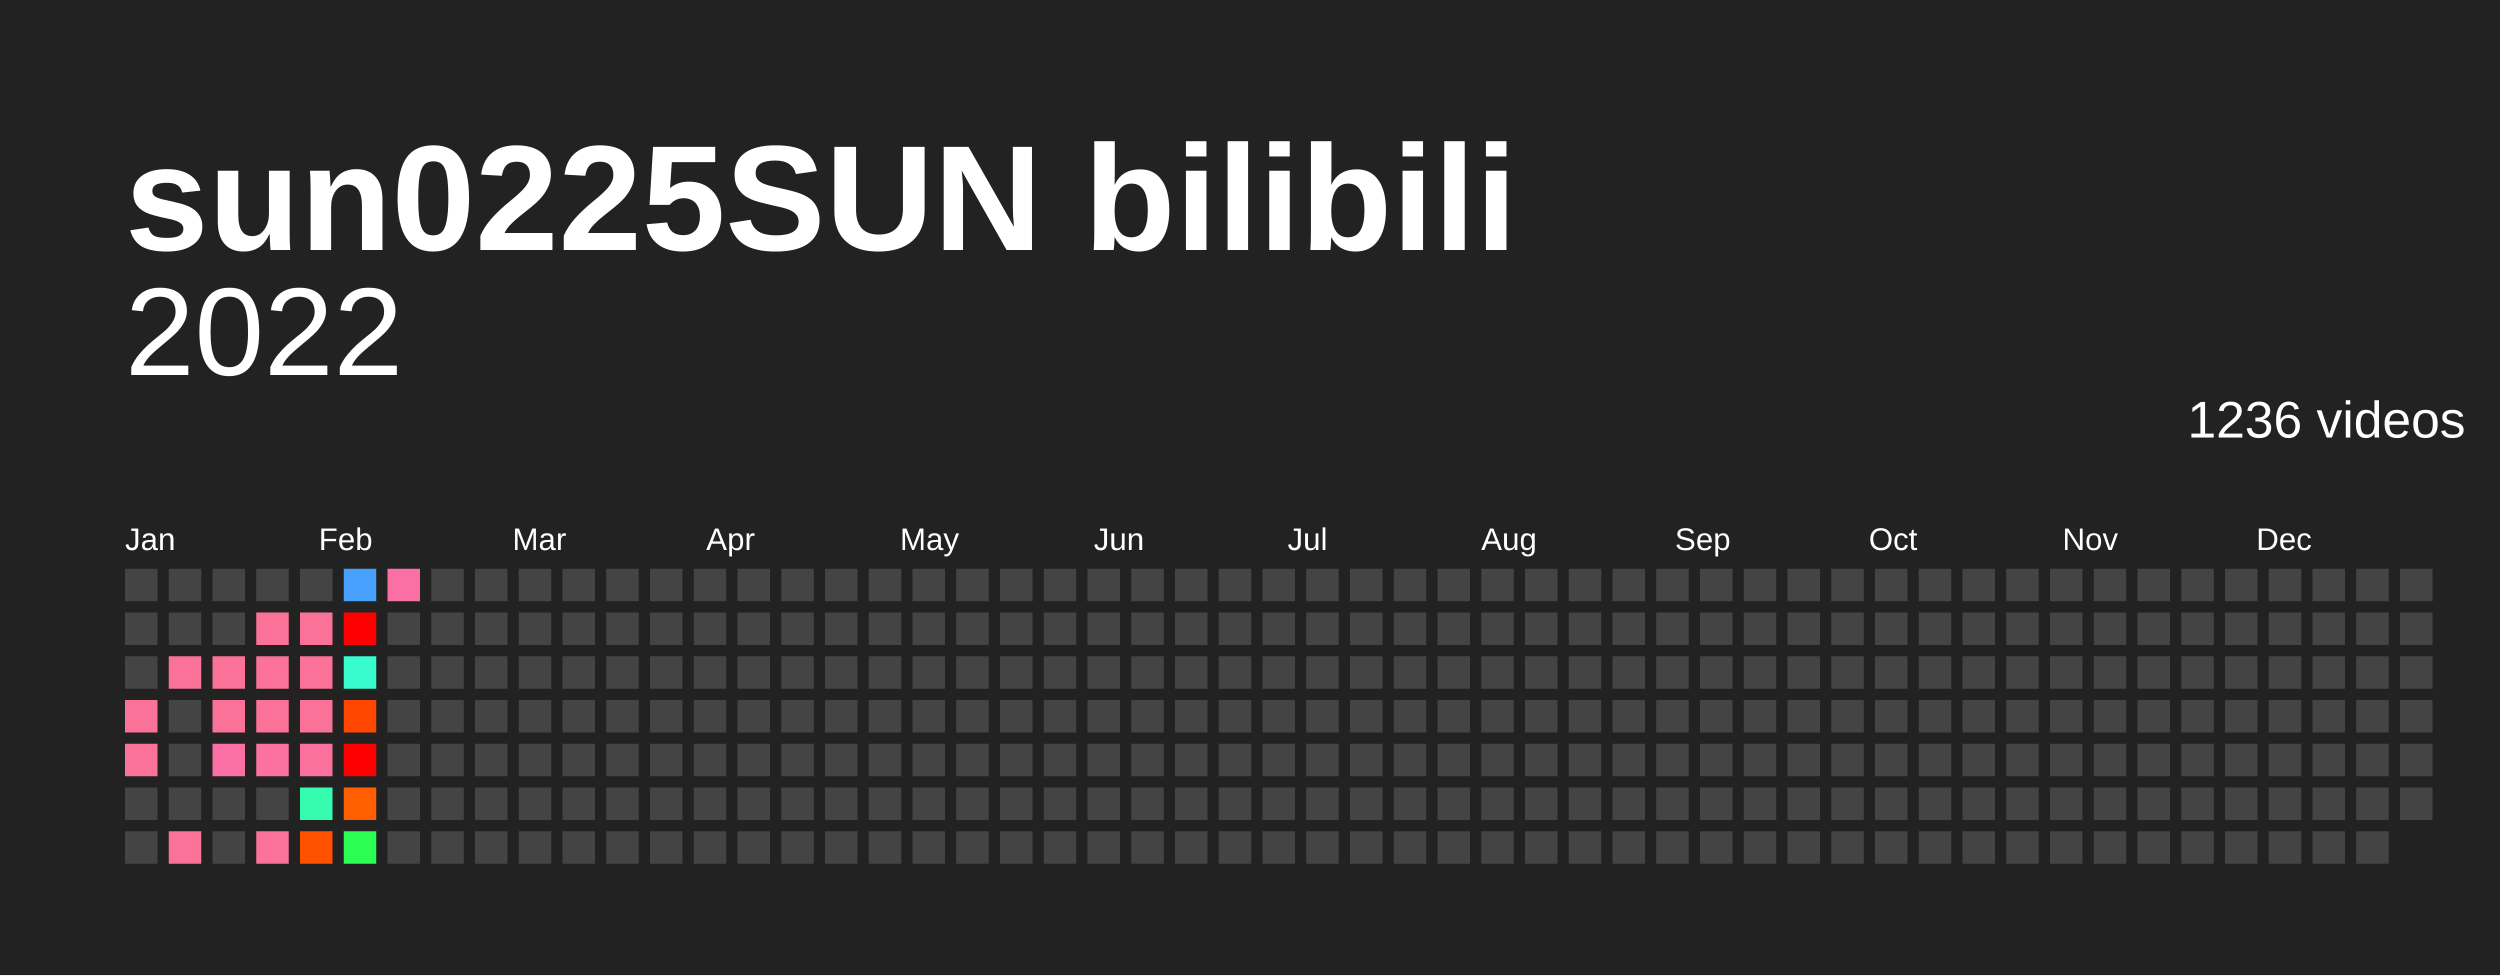
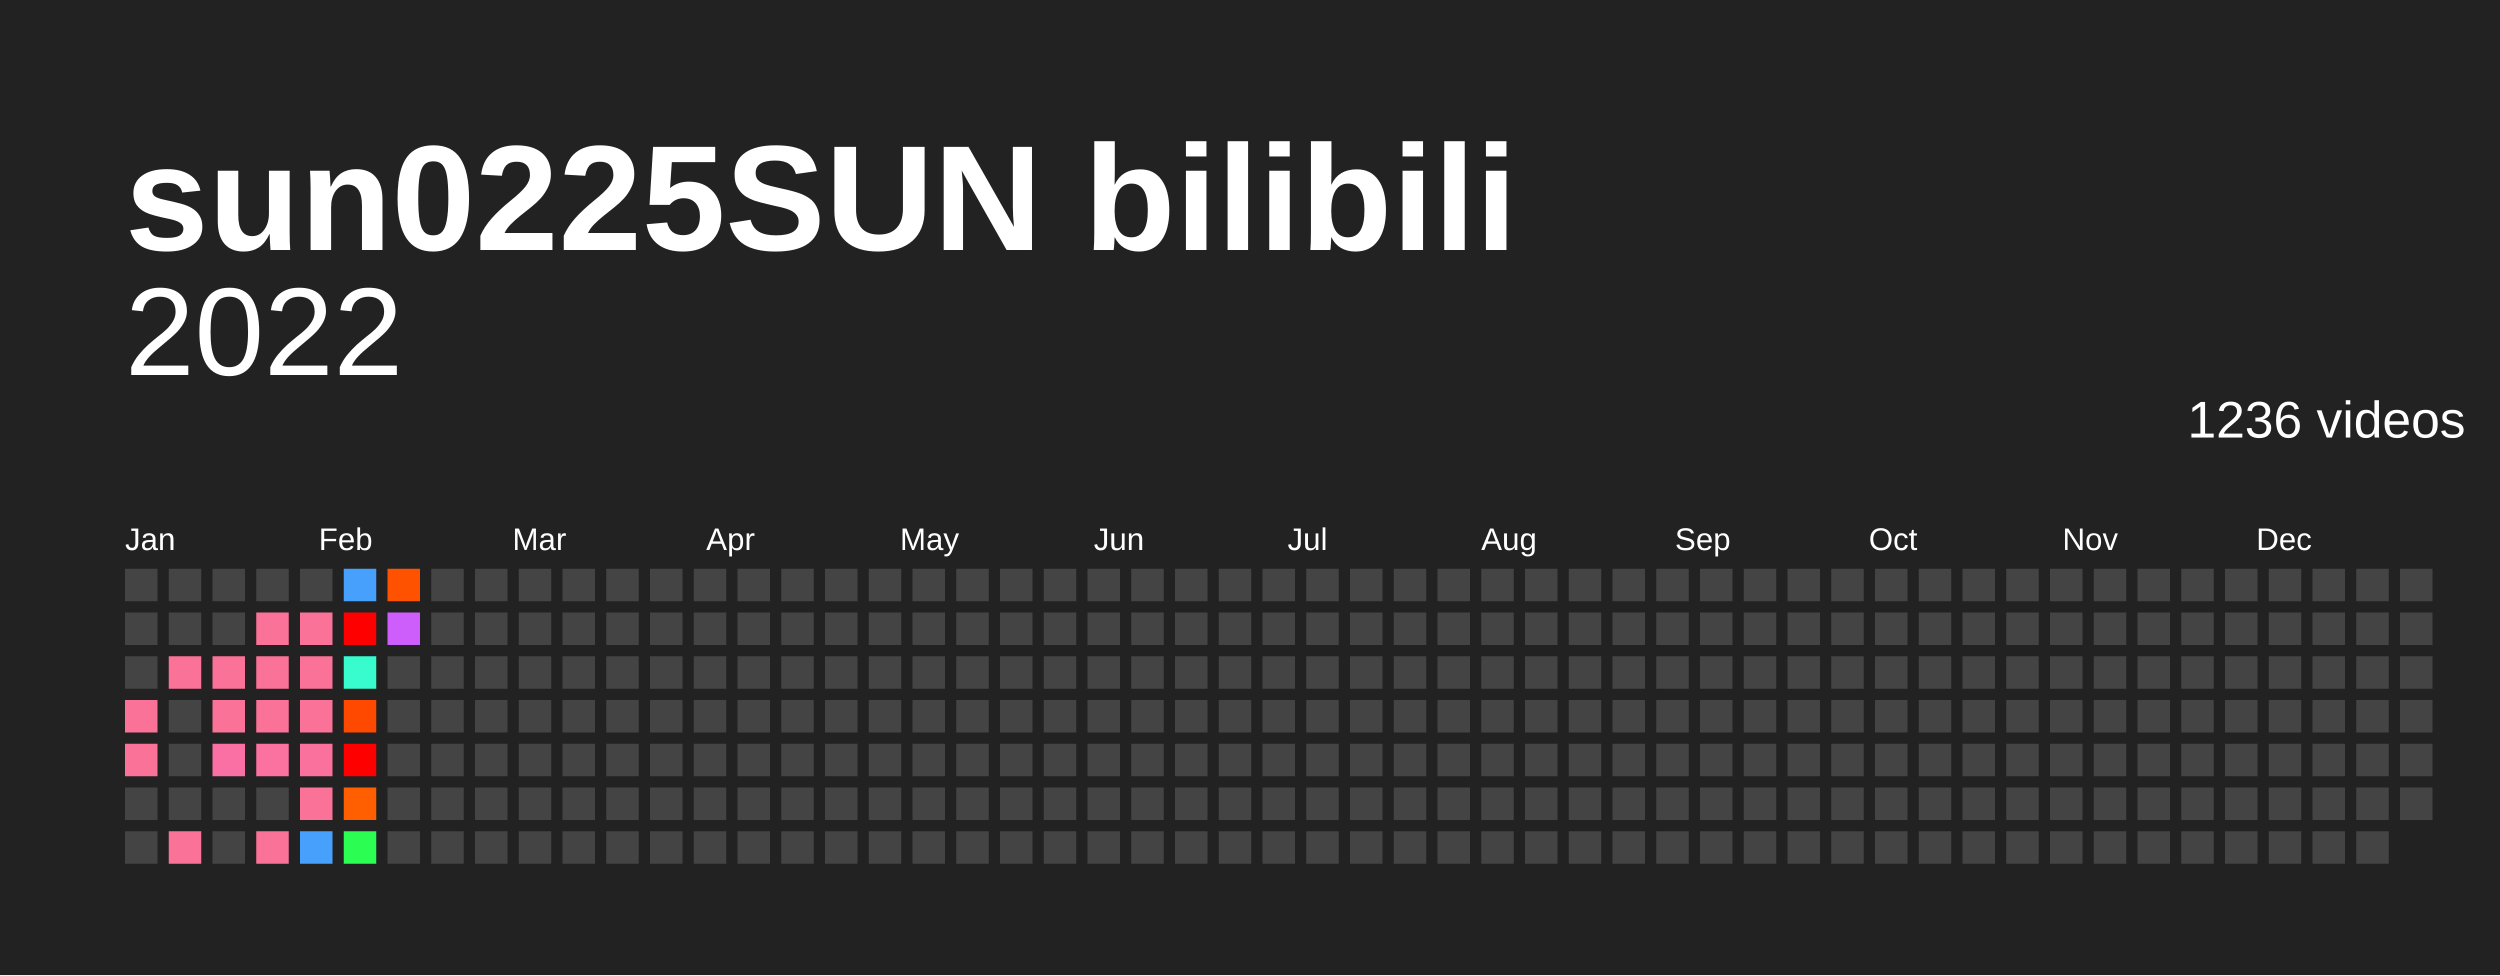
<svg xmlns="http://www.w3.org/2000/svg" baseProfile="full" height="78mm" version="1.1" viewBox="0,0,200,78" width="200mm">
  <defs />
  <rect fill="#222222" height="78" width="200" x="0" y="0" />
  <text fill="#FFFFFF" style="font-size:12px; font-family:Arial; font-weight:bold;" x="10" y="20">sun0225SUN bilibili</text>
  <text alignment-baseline="hanging" fill="#FFFFFF" style="font-size:10.0px; font-family:Arial;" x="10" y="30">2022</text>
  <text alignment-baseline="hanging" fill="#FFFFFF" style="font-size:4.125px; font-family:Arial;" x="175" y="35">1236 videos</text>
  <text fill="#FFFFFF" style="font-size:2.5px; font-family:Arial" x="10.0" y="44">Jan</text>
  <text fill="#FFFFFF" style="font-size:2.5px; font-family:Arial" x="25.5" y="44">Feb</text>
  <text fill="#FFFFFF" style="font-size:2.5px; font-family:Arial" x="41.0" y="44">Mar</text>
  <text fill="#FFFFFF" style="font-size:2.5px; font-family:Arial" x="56.5" y="44">Apr</text>
  <text fill="#FFFFFF" style="font-size:2.5px; font-family:Arial" x="72.0" y="44">May</text>
  <text fill="#FFFFFF" style="font-size:2.5px; font-family:Arial" x="87.5" y="44">Jun</text>
  <text fill="#FFFFFF" style="font-size:2.5px; font-family:Arial" x="103.0" y="44">Jul</text>
  <text fill="#FFFFFF" style="font-size:2.5px; font-family:Arial" x="118.5" y="44">Aug</text>
  <text fill="#FFFFFF" style="font-size:2.5px; font-family:Arial" x="134.0" y="44">Sep</text>
  <text fill="#FFFFFF" style="font-size:2.5px; font-family:Arial" x="149.5" y="44">Oct</text>
  <text fill="#FFFFFF" style="font-size:2.5px; font-family:Arial" x="165.0" y="44">Nov</text>
  <text fill="#FFFFFF" style="font-size:2.5px; font-family:Arial" x="180.5" y="44">Dec</text>
  <rect fill="#444444" height="2.6" width="2.6" x="10.0" y="45.5" />
  <rect fill="#444444" height="2.6" width="2.6" x="10.0" y="49.0" />
  <rect fill="#444444" height="2.6" width="2.6" x="10.0" y="52.5" />
  <rect fill="#fb7299" height="2.6" width="2.6" x="10.0" y="56.0" />
  <rect fill="#fb7299" height="2.6" width="2.6" x="10.0" y="59.5" />
  <rect fill="#444444" height="2.6" width="2.6" x="10.0" y="63.0" />
  <rect fill="#444444" height="2.6" width="2.6" x="10.0" y="66.5" />
  <rect fill="#444444" height="2.6" width="2.6" x="13.5" y="45.5" />
  <rect fill="#444444" height="2.6" width="2.6" x="13.5" y="49.0" />
  <rect fill="#fb7299" height="2.6" width="2.6" x="13.5" y="52.5" />
  <rect fill="#444444" height="2.6" width="2.6" x="13.5" y="56.0" />
  <rect fill="#444444" height="2.6" width="2.6" x="13.5" y="59.5" />
  <rect fill="#444444" height="2.6" width="2.6" x="13.5" y="63.0" />
  <rect fill="#fb7299" height="2.6" width="2.6" x="13.5" y="66.5" />
  <rect fill="#444444" height="2.6" width="2.6" x="17.0" y="45.5" />
  <rect fill="#444444" height="2.6" width="2.6" x="17.0" y="49.0" />
  <rect fill="#fb7299" height="2.6" width="2.6" x="17.0" y="52.5" />
  <rect fill="#fb7299" height="2.6" width="2.6" x="17.0" y="56.0" />
  <rect fill="#fb70a4" height="2.6" width="2.6" x="17.0" y="59.5" />
  <rect fill="#444444" height="2.6" width="2.6" x="17.0" y="63.0" />
  <rect fill="#444444" height="2.6" width="2.6" x="17.0" y="66.5" />
  <rect fill="#444444" height="2.6" width="2.6" x="20.5" y="45.5" />
  <rect fill="#fb7299" height="2.6" width="2.6" x="20.5" y="49.0" />
  <rect fill="#fb7299" height="2.6" width="2.6" x="20.5" y="52.5" />
  <rect fill="#fb7299" height="2.6" width="2.6" x="20.5" y="56.0" />
  <rect fill="#fb71a0" height="2.6" width="2.6" x="20.5" y="59.5" />
  <rect fill="#444444" height="2.6" width="2.6" x="20.5" y="63.0" />
  <rect fill="#fb7299" height="2.6" width="2.6" x="20.5" y="66.5" />
  <rect fill="#444444" height="2.6" width="2.6" x="24.0" y="45.5" />
  <rect fill="#fb7299" height="2.6" width="2.6" x="24.0" y="49.0" />
  <rect fill="#fb7299" height="2.6" width="2.6" x="24.0" y="52.5" />
  <rect fill="#fb7299" height="2.6" width="2.6" x="24.0" y="56.0" />
  <rect fill="#fb719d" height="2.6" width="2.6" x="24.0" y="59.5" />
-   <rect fill="#35fcaf" height="2.6" width="2.6" x="24.0" y="63.0" />
-   <rect fill="#ff5200" height="2.6" width="2.6" x="24.0" y="66.5" />
+   <rect fill="#fb7299" height="2.6" width="2.6" x="24.0" y="63.0" />
+   <rect fill="#47a1fc" height="2.6" width="2.6" x="24.0" y="66.5" />
  <rect fill="#47a1fc" height="2.6" width="2.6" x="27.5" y="45.5" />
  <rect fill="red" height="2.6" width="2.6" x="27.5" y="49.0" />
  <rect fill="#38fccd" height="2.6" width="2.6" x="27.5" y="52.5" />
-   <rect fill="#ff4600" height="2.6" width="2.6" x="27.5" y="56.0" />
+   <rect fill="#ff4800" height="2.6" width="2.6" x="27.5" y="56.0" />
  <rect fill="red" height="2.6" width="2.6" x="27.5" y="59.5" />
  <rect fill="#ff5f00" height="2.6" width="2.6" x="27.5" y="63.0" />
  <rect fill="#2cfd52" height="2.6" width="2.6" x="27.5" y="66.5" />
-   <rect fill="#fb70a4" height="2.6" width="2.6" x="31.0" y="45.5" />
-   <rect fill="#444444" height="2.6" width="2.6" x="31.0" y="49.0" />
+   <rect fill="#ff5200" height="2.6" width="2.6" x="31.0" y="45.5" />
+   <rect fill="#ce5efb" height="2.6" width="2.6" x="31.0" y="49.0" />
  <rect fill="#444444" height="2.6" width="2.6" x="31.0" y="52.5" />
  <rect fill="#444444" height="2.6" width="2.6" x="31.0" y="56.0" />
  <rect fill="#444444" height="2.6" width="2.6" x="31.0" y="59.5" />
  <rect fill="#444444" height="2.6" width="2.6" x="31.0" y="63.0" />
  <rect fill="#444444" height="2.6" width="2.6" x="31.0" y="66.5" />
  <rect fill="#444444" height="2.6" width="2.6" x="34.5" y="45.5" />
  <rect fill="#444444" height="2.6" width="2.6" x="34.5" y="49.0" />
  <rect fill="#444444" height="2.6" width="2.6" x="34.5" y="52.5" />
  <rect fill="#444444" height="2.6" width="2.6" x="34.5" y="56.0" />
  <rect fill="#444444" height="2.6" width="2.6" x="34.5" y="59.5" />
  <rect fill="#444444" height="2.6" width="2.6" x="34.5" y="63.0" />
  <rect fill="#444444" height="2.6" width="2.6" x="34.5" y="66.5" />
  <rect fill="#444444" height="2.6" width="2.6" x="38.0" y="45.5" />
  <rect fill="#444444" height="2.6" width="2.6" x="38.0" y="49.0" />
  <rect fill="#444444" height="2.6" width="2.6" x="38.0" y="52.5" />
  <rect fill="#444444" height="2.6" width="2.6" x="38.0" y="56.0" />
  <rect fill="#444444" height="2.6" width="2.6" x="38.0" y="59.5" />
  <rect fill="#444444" height="2.6" width="2.6" x="38.0" y="63.0" />
  <rect fill="#444444" height="2.6" width="2.6" x="38.0" y="66.5" />
  <rect fill="#444444" height="2.6" width="2.6" x="41.5" y="45.5" />
  <rect fill="#444444" height="2.6" width="2.6" x="41.5" y="49.0" />
  <rect fill="#444444" height="2.6" width="2.6" x="41.5" y="52.5" />
  <rect fill="#444444" height="2.6" width="2.6" x="41.5" y="56.0" />
  <rect fill="#444444" height="2.6" width="2.6" x="41.5" y="59.5" />
  <rect fill="#444444" height="2.6" width="2.6" x="41.5" y="63.0" />
  <rect fill="#444444" height="2.6" width="2.6" x="41.5" y="66.5" />
  <rect fill="#444444" height="2.6" width="2.6" x="45.0" y="45.5" />
  <rect fill="#444444" height="2.6" width="2.6" x="45.0" y="49.0" />
  <rect fill="#444444" height="2.6" width="2.6" x="45.0" y="52.5" />
  <rect fill="#444444" height="2.6" width="2.6" x="45.0" y="56.0" />
  <rect fill="#444444" height="2.6" width="2.6" x="45.0" y="59.5" />
  <rect fill="#444444" height="2.6" width="2.6" x="45.0" y="63.0" />
  <rect fill="#444444" height="2.6" width="2.6" x="45.0" y="66.5" />
  <rect fill="#444444" height="2.6" width="2.6" x="48.5" y="45.5" />
  <rect fill="#444444" height="2.6" width="2.6" x="48.5" y="49.0" />
  <rect fill="#444444" height="2.6" width="2.6" x="48.5" y="52.5" />
  <rect fill="#444444" height="2.6" width="2.6" x="48.5" y="56.0" />
  <rect fill="#444444" height="2.6" width="2.6" x="48.5" y="59.5" />
  <rect fill="#444444" height="2.6" width="2.6" x="48.5" y="63.0" />
  <rect fill="#444444" height="2.6" width="2.6" x="48.5" y="66.5" />
  <rect fill="#444444" height="2.6" width="2.6" x="52.0" y="45.5" />
  <rect fill="#444444" height="2.6" width="2.6" x="52.0" y="49.0" />
  <rect fill="#444444" height="2.6" width="2.6" x="52.0" y="52.5" />
  <rect fill="#444444" height="2.6" width="2.6" x="52.0" y="56.0" />
  <rect fill="#444444" height="2.6" width="2.6" x="52.0" y="59.5" />
  <rect fill="#444444" height="2.6" width="2.6" x="52.0" y="63.0" />
  <rect fill="#444444" height="2.6" width="2.6" x="52.0" y="66.5" />
  <rect fill="#444444" height="2.6" width="2.6" x="55.5" y="45.5" />
  <rect fill="#444444" height="2.6" width="2.6" x="55.5" y="49.0" />
  <rect fill="#444444" height="2.6" width="2.6" x="55.5" y="52.5" />
  <rect fill="#444444" height="2.6" width="2.6" x="55.5" y="56.0" />
  <rect fill="#444444" height="2.6" width="2.6" x="55.5" y="59.5" />
  <rect fill="#444444" height="2.6" width="2.6" x="55.5" y="63.0" />
  <rect fill="#444444" height="2.6" width="2.6" x="55.5" y="66.5" />
  <rect fill="#444444" height="2.6" width="2.6" x="59.0" y="45.5" />
  <rect fill="#444444" height="2.6" width="2.6" x="59.0" y="49.0" />
  <rect fill="#444444" height="2.6" width="2.6" x="59.0" y="52.5" />
  <rect fill="#444444" height="2.6" width="2.6" x="59.0" y="56.0" />
  <rect fill="#444444" height="2.6" width="2.6" x="59.0" y="59.5" />
  <rect fill="#444444" height="2.6" width="2.6" x="59.0" y="63.0" />
  <rect fill="#444444" height="2.6" width="2.6" x="59.0" y="66.5" />
  <rect fill="#444444" height="2.6" width="2.6" x="62.5" y="45.5" />
  <rect fill="#444444" height="2.6" width="2.6" x="62.5" y="49.0" />
  <rect fill="#444444" height="2.6" width="2.6" x="62.5" y="52.5" />
  <rect fill="#444444" height="2.6" width="2.6" x="62.5" y="56.0" />
  <rect fill="#444444" height="2.6" width="2.6" x="62.5" y="59.5" />
  <rect fill="#444444" height="2.6" width="2.6" x="62.5" y="63.0" />
  <rect fill="#444444" height="2.6" width="2.6" x="62.5" y="66.5" />
  <rect fill="#444444" height="2.6" width="2.6" x="66.0" y="45.5" />
  <rect fill="#444444" height="2.6" width="2.6" x="66.0" y="49.0" />
  <rect fill="#444444" height="2.6" width="2.6" x="66.0" y="52.5" />
  <rect fill="#444444" height="2.6" width="2.6" x="66.0" y="56.0" />
  <rect fill="#444444" height="2.6" width="2.6" x="66.0" y="59.5" />
  <rect fill="#444444" height="2.6" width="2.6" x="66.0" y="63.0" />
  <rect fill="#444444" height="2.6" width="2.6" x="66.0" y="66.5" />
  <rect fill="#444444" height="2.6" width="2.6" x="69.5" y="45.5" />
  <rect fill="#444444" height="2.6" width="2.6" x="69.5" y="49.0" />
  <rect fill="#444444" height="2.6" width="2.6" x="69.5" y="52.5" />
  <rect fill="#444444" height="2.6" width="2.6" x="69.5" y="56.0" />
  <rect fill="#444444" height="2.6" width="2.6" x="69.5" y="59.5" />
  <rect fill="#444444" height="2.6" width="2.6" x="69.5" y="63.0" />
  <rect fill="#444444" height="2.6" width="2.6" x="69.5" y="66.5" />
  <rect fill="#444444" height="2.6" width="2.6" x="73.0" y="45.5" />
  <rect fill="#444444" height="2.6" width="2.6" x="73.0" y="49.0" />
  <rect fill="#444444" height="2.6" width="2.6" x="73.0" y="52.5" />
  <rect fill="#444444" height="2.6" width="2.6" x="73.0" y="56.0" />
  <rect fill="#444444" height="2.6" width="2.6" x="73.0" y="59.5" />
  <rect fill="#444444" height="2.6" width="2.6" x="73.0" y="63.0" />
  <rect fill="#444444" height="2.6" width="2.6" x="73.0" y="66.5" />
  <rect fill="#444444" height="2.6" width="2.6" x="76.5" y="45.5" />
  <rect fill="#444444" height="2.6" width="2.6" x="76.5" y="49.0" />
  <rect fill="#444444" height="2.6" width="2.6" x="76.5" y="52.5" />
  <rect fill="#444444" height="2.6" width="2.6" x="76.5" y="56.0" />
  <rect fill="#444444" height="2.6" width="2.6" x="76.5" y="59.5" />
  <rect fill="#444444" height="2.6" width="2.6" x="76.5" y="63.0" />
  <rect fill="#444444" height="2.6" width="2.6" x="76.5" y="66.5" />
  <rect fill="#444444" height="2.6" width="2.6" x="80.0" y="45.5" />
  <rect fill="#444444" height="2.6" width="2.6" x="80.0" y="49.0" />
  <rect fill="#444444" height="2.6" width="2.6" x="80.0" y="52.5" />
  <rect fill="#444444" height="2.6" width="2.6" x="80.0" y="56.0" />
  <rect fill="#444444" height="2.6" width="2.6" x="80.0" y="59.5" />
  <rect fill="#444444" height="2.6" width="2.6" x="80.0" y="63.0" />
  <rect fill="#444444" height="2.6" width="2.6" x="80.0" y="66.5" />
  <rect fill="#444444" height="2.6" width="2.6" x="83.5" y="45.5" />
  <rect fill="#444444" height="2.6" width="2.6" x="83.5" y="49.0" />
  <rect fill="#444444" height="2.6" width="2.6" x="83.5" y="52.5" />
  <rect fill="#444444" height="2.6" width="2.6" x="83.5" y="56.0" />
  <rect fill="#444444" height="2.6" width="2.6" x="83.5" y="59.5" />
  <rect fill="#444444" height="2.6" width="2.6" x="83.5" y="63.0" />
  <rect fill="#444444" height="2.6" width="2.6" x="83.5" y="66.5" />
  <rect fill="#444444" height="2.6" width="2.6" x="87.0" y="45.5" />
  <rect fill="#444444" height="2.6" width="2.6" x="87.0" y="49.0" />
  <rect fill="#444444" height="2.6" width="2.6" x="87.0" y="52.5" />
  <rect fill="#444444" height="2.6" width="2.6" x="87.0" y="56.0" />
  <rect fill="#444444" height="2.6" width="2.6" x="87.0" y="59.5" />
  <rect fill="#444444" height="2.6" width="2.6" x="87.0" y="63.0" />
  <rect fill="#444444" height="2.6" width="2.6" x="87.0" y="66.5" />
  <rect fill="#444444" height="2.6" width="2.6" x="90.5" y="45.5" />
  <rect fill="#444444" height="2.6" width="2.6" x="90.5" y="49.0" />
  <rect fill="#444444" height="2.6" width="2.6" x="90.5" y="52.5" />
  <rect fill="#444444" height="2.6" width="2.6" x="90.5" y="56.0" />
  <rect fill="#444444" height="2.6" width="2.6" x="90.5" y="59.5" />
  <rect fill="#444444" height="2.6" width="2.6" x="90.5" y="63.0" />
  <rect fill="#444444" height="2.6" width="2.6" x="90.5" y="66.5" />
  <rect fill="#444444" height="2.6" width="2.6" x="94.0" y="45.5" />
  <rect fill="#444444" height="2.6" width="2.6" x="94.0" y="49.0" />
  <rect fill="#444444" height="2.6" width="2.6" x="94.0" y="52.5" />
  <rect fill="#444444" height="2.6" width="2.6" x="94.0" y="56.0" />
  <rect fill="#444444" height="2.6" width="2.6" x="94.0" y="59.5" />
  <rect fill="#444444" height="2.6" width="2.6" x="94.0" y="63.0" />
  <rect fill="#444444" height="2.6" width="2.6" x="94.0" y="66.5" />
  <rect fill="#444444" height="2.6" width="2.6" x="97.5" y="45.5" />
  <rect fill="#444444" height="2.6" width="2.6" x="97.5" y="49.0" />
  <rect fill="#444444" height="2.6" width="2.6" x="97.5" y="52.5" />
  <rect fill="#444444" height="2.6" width="2.6" x="97.5" y="56.0" />
  <rect fill="#444444" height="2.6" width="2.6" x="97.5" y="59.5" />
  <rect fill="#444444" height="2.6" width="2.6" x="97.5" y="63.0" />
  <rect fill="#444444" height="2.6" width="2.6" x="97.5" y="66.5" />
  <rect fill="#444444" height="2.6" width="2.6" x="101.0" y="45.5" />
  <rect fill="#444444" height="2.6" width="2.6" x="101.0" y="49.0" />
  <rect fill="#444444" height="2.6" width="2.6" x="101.0" y="52.5" />
  <rect fill="#444444" height="2.6" width="2.6" x="101.0" y="56.0" />
  <rect fill="#444444" height="2.6" width="2.6" x="101.0" y="59.5" />
  <rect fill="#444444" height="2.6" width="2.6" x="101.0" y="63.0" />
  <rect fill="#444444" height="2.6" width="2.6" x="101.0" y="66.5" />
  <rect fill="#444444" height="2.6" width="2.6" x="104.5" y="45.5" />
  <rect fill="#444444" height="2.6" width="2.6" x="104.5" y="49.0" />
  <rect fill="#444444" height="2.6" width="2.6" x="104.5" y="52.5" />
  <rect fill="#444444" height="2.6" width="2.6" x="104.5" y="56.0" />
  <rect fill="#444444" height="2.6" width="2.6" x="104.5" y="59.5" />
  <rect fill="#444444" height="2.6" width="2.6" x="104.5" y="63.0" />
  <rect fill="#444444" height="2.6" width="2.6" x="104.5" y="66.5" />
  <rect fill="#444444" height="2.6" width="2.6" x="108.0" y="45.5" />
  <rect fill="#444444" height="2.6" width="2.6" x="108.0" y="49.0" />
  <rect fill="#444444" height="2.6" width="2.6" x="108.0" y="52.5" />
  <rect fill="#444444" height="2.6" width="2.6" x="108.0" y="56.0" />
  <rect fill="#444444" height="2.6" width="2.6" x="108.0" y="59.5" />
  <rect fill="#444444" height="2.6" width="2.6" x="108.0" y="63.0" />
  <rect fill="#444444" height="2.6" width="2.6" x="108.0" y="66.5" />
  <rect fill="#444444" height="2.6" width="2.6" x="111.5" y="45.5" />
  <rect fill="#444444" height="2.6" width="2.6" x="111.5" y="49.0" />
  <rect fill="#444444" height="2.6" width="2.6" x="111.5" y="52.5" />
  <rect fill="#444444" height="2.6" width="2.6" x="111.5" y="56.0" />
  <rect fill="#444444" height="2.6" width="2.6" x="111.5" y="59.5" />
  <rect fill="#444444" height="2.6" width="2.6" x="111.5" y="63.0" />
  <rect fill="#444444" height="2.6" width="2.6" x="111.5" y="66.5" />
  <rect fill="#444444" height="2.6" width="2.6" x="115.0" y="45.5" />
  <rect fill="#444444" height="2.6" width="2.6" x="115.0" y="49.0" />
  <rect fill="#444444" height="2.6" width="2.6" x="115.0" y="52.5" />
  <rect fill="#444444" height="2.6" width="2.6" x="115.0" y="56.0" />
  <rect fill="#444444" height="2.6" width="2.6" x="115.0" y="59.5" />
  <rect fill="#444444" height="2.6" width="2.6" x="115.0" y="63.0" />
  <rect fill="#444444" height="2.6" width="2.6" x="115.0" y="66.5" />
  <rect fill="#444444" height="2.6" width="2.6" x="118.5" y="45.5" />
  <rect fill="#444444" height="2.6" width="2.6" x="118.5" y="49.0" />
  <rect fill="#444444" height="2.6" width="2.6" x="118.5" y="52.5" />
  <rect fill="#444444" height="2.6" width="2.6" x="118.5" y="56.0" />
  <rect fill="#444444" height="2.6" width="2.6" x="118.5" y="59.5" />
  <rect fill="#444444" height="2.6" width="2.6" x="118.5" y="63.0" />
  <rect fill="#444444" height="2.6" width="2.6" x="118.5" y="66.5" />
  <rect fill="#444444" height="2.6" width="2.6" x="122.0" y="45.5" />
  <rect fill="#444444" height="2.6" width="2.6" x="122.0" y="49.0" />
  <rect fill="#444444" height="2.6" width="2.6" x="122.0" y="52.5" />
  <rect fill="#444444" height="2.6" width="2.6" x="122.0" y="56.0" />
  <rect fill="#444444" height="2.6" width="2.6" x="122.0" y="59.5" />
  <rect fill="#444444" height="2.6" width="2.6" x="122.0" y="63.0" />
  <rect fill="#444444" height="2.6" width="2.6" x="122.0" y="66.5" />
  <rect fill="#444444" height="2.6" width="2.6" x="125.5" y="45.5" />
  <rect fill="#444444" height="2.6" width="2.6" x="125.5" y="49.0" />
  <rect fill="#444444" height="2.6" width="2.6" x="125.5" y="52.5" />
  <rect fill="#444444" height="2.6" width="2.6" x="125.5" y="56.0" />
  <rect fill="#444444" height="2.6" width="2.6" x="125.5" y="59.5" />
  <rect fill="#444444" height="2.6" width="2.6" x="125.5" y="63.0" />
  <rect fill="#444444" height="2.6" width="2.6" x="125.5" y="66.5" />
  <rect fill="#444444" height="2.6" width="2.6" x="129.0" y="45.5" />
  <rect fill="#444444" height="2.6" width="2.6" x="129.0" y="49.0" />
  <rect fill="#444444" height="2.6" width="2.6" x="129.0" y="52.5" />
  <rect fill="#444444" height="2.6" width="2.6" x="129.0" y="56.0" />
  <rect fill="#444444" height="2.6" width="2.6" x="129.0" y="59.5" />
  <rect fill="#444444" height="2.6" width="2.6" x="129.0" y="63.0" />
  <rect fill="#444444" height="2.6" width="2.6" x="129.0" y="66.5" />
  <rect fill="#444444" height="2.6" width="2.6" x="132.5" y="45.5" />
  <rect fill="#444444" height="2.6" width="2.6" x="132.5" y="49.0" />
  <rect fill="#444444" height="2.6" width="2.6" x="132.5" y="52.5" />
  <rect fill="#444444" height="2.6" width="2.6" x="132.5" y="56.0" />
  <rect fill="#444444" height="2.6" width="2.6" x="132.5" y="59.5" />
  <rect fill="#444444" height="2.6" width="2.6" x="132.5" y="63.0" />
  <rect fill="#444444" height="2.6" width="2.6" x="132.5" y="66.5" />
  <rect fill="#444444" height="2.6" width="2.6" x="136.0" y="45.5" />
  <rect fill="#444444" height="2.6" width="2.6" x="136.0" y="49.0" />
  <rect fill="#444444" height="2.6" width="2.6" x="136.0" y="52.5" />
  <rect fill="#444444" height="2.6" width="2.6" x="136.0" y="56.0" />
  <rect fill="#444444" height="2.6" width="2.6" x="136.0" y="59.5" />
  <rect fill="#444444" height="2.6" width="2.6" x="136.0" y="63.0" />
  <rect fill="#444444" height="2.6" width="2.6" x="136.0" y="66.5" />
  <rect fill="#444444" height="2.6" width="2.6" x="139.5" y="45.5" />
  <rect fill="#444444" height="2.6" width="2.6" x="139.5" y="49.0" />
  <rect fill="#444444" height="2.6" width="2.6" x="139.5" y="52.5" />
  <rect fill="#444444" height="2.6" width="2.6" x="139.5" y="56.0" />
  <rect fill="#444444" height="2.6" width="2.6" x="139.5" y="59.5" />
  <rect fill="#444444" height="2.6" width="2.6" x="139.5" y="63.0" />
  <rect fill="#444444" height="2.6" width="2.6" x="139.5" y="66.5" />
  <rect fill="#444444" height="2.6" width="2.6" x="143.0" y="45.5" />
  <rect fill="#444444" height="2.6" width="2.6" x="143.0" y="49.0" />
  <rect fill="#444444" height="2.6" width="2.6" x="143.0" y="52.5" />
  <rect fill="#444444" height="2.6" width="2.6" x="143.0" y="56.0" />
  <rect fill="#444444" height="2.6" width="2.6" x="143.0" y="59.5" />
  <rect fill="#444444" height="2.6" width="2.6" x="143.0" y="63.0" />
  <rect fill="#444444" height="2.6" width="2.6" x="143.0" y="66.5" />
  <rect fill="#444444" height="2.6" width="2.6" x="146.5" y="45.5" />
  <rect fill="#444444" height="2.6" width="2.6" x="146.5" y="49.0" />
  <rect fill="#444444" height="2.6" width="2.6" x="146.5" y="52.5" />
  <rect fill="#444444" height="2.6" width="2.6" x="146.5" y="56.0" />
  <rect fill="#444444" height="2.6" width="2.6" x="146.5" y="59.5" />
  <rect fill="#444444" height="2.6" width="2.6" x="146.5" y="63.0" />
  <rect fill="#444444" height="2.6" width="2.6" x="146.5" y="66.5" />
  <rect fill="#444444" height="2.6" width="2.6" x="150.0" y="45.5" />
  <rect fill="#444444" height="2.6" width="2.6" x="150.0" y="49.0" />
  <rect fill="#444444" height="2.6" width="2.6" x="150.0" y="52.5" />
  <rect fill="#444444" height="2.6" width="2.6" x="150.0" y="56.0" />
  <rect fill="#444444" height="2.6" width="2.6" x="150.0" y="59.5" />
  <rect fill="#444444" height="2.6" width="2.6" x="150.0" y="63.0" />
  <rect fill="#444444" height="2.6" width="2.6" x="150.0" y="66.5" />
  <rect fill="#444444" height="2.6" width="2.6" x="153.5" y="45.5" />
  <rect fill="#444444" height="2.6" width="2.6" x="153.5" y="49.0" />
  <rect fill="#444444" height="2.6" width="2.6" x="153.5" y="52.5" />
  <rect fill="#444444" height="2.6" width="2.6" x="153.5" y="56.0" />
  <rect fill="#444444" height="2.6" width="2.6" x="153.5" y="59.5" />
  <rect fill="#444444" height="2.6" width="2.6" x="153.5" y="63.0" />
  <rect fill="#444444" height="2.6" width="2.6" x="153.5" y="66.5" />
  <rect fill="#444444" height="2.6" width="2.6" x="157.0" y="45.5" />
  <rect fill="#444444" height="2.6" width="2.6" x="157.0" y="49.0" />
  <rect fill="#444444" height="2.6" width="2.6" x="157.0" y="52.5" />
  <rect fill="#444444" height="2.6" width="2.6" x="157.0" y="56.0" />
  <rect fill="#444444" height="2.6" width="2.6" x="157.0" y="59.5" />
  <rect fill="#444444" height="2.6" width="2.6" x="157.0" y="63.0" />
  <rect fill="#444444" height="2.6" width="2.6" x="157.0" y="66.5" />
  <rect fill="#444444" height="2.6" width="2.6" x="160.5" y="45.5" />
  <rect fill="#444444" height="2.6" width="2.6" x="160.5" y="49.0" />
  <rect fill="#444444" height="2.6" width="2.6" x="160.5" y="52.5" />
  <rect fill="#444444" height="2.6" width="2.6" x="160.5" y="56.0" />
  <rect fill="#444444" height="2.6" width="2.6" x="160.5" y="59.5" />
  <rect fill="#444444" height="2.6" width="2.6" x="160.5" y="63.0" />
  <rect fill="#444444" height="2.6" width="2.6" x="160.5" y="66.5" />
  <rect fill="#444444" height="2.6" width="2.6" x="164.0" y="45.5" />
  <rect fill="#444444" height="2.6" width="2.6" x="164.0" y="49.0" />
  <rect fill="#444444" height="2.6" width="2.6" x="164.0" y="52.5" />
  <rect fill="#444444" height="2.6" width="2.6" x="164.0" y="56.0" />
  <rect fill="#444444" height="2.6" width="2.6" x="164.0" y="59.5" />
  <rect fill="#444444" height="2.6" width="2.6" x="164.0" y="63.0" />
  <rect fill="#444444" height="2.6" width="2.6" x="164.0" y="66.5" />
  <rect fill="#444444" height="2.6" width="2.6" x="167.5" y="45.5" />
  <rect fill="#444444" height="2.6" width="2.6" x="167.5" y="49.0" />
  <rect fill="#444444" height="2.6" width="2.6" x="167.5" y="52.5" />
  <rect fill="#444444" height="2.6" width="2.6" x="167.5" y="56.0" />
  <rect fill="#444444" height="2.6" width="2.6" x="167.5" y="59.5" />
  <rect fill="#444444" height="2.6" width="2.6" x="167.5" y="63.0" />
  <rect fill="#444444" height="2.6" width="2.6" x="167.5" y="66.5" />
  <rect fill="#444444" height="2.6" width="2.6" x="171.0" y="45.5" />
  <rect fill="#444444" height="2.6" width="2.6" x="171.0" y="49.0" />
  <rect fill="#444444" height="2.6" width="2.6" x="171.0" y="52.5" />
  <rect fill="#444444" height="2.6" width="2.6" x="171.0" y="56.0" />
  <rect fill="#444444" height="2.6" width="2.6" x="171.0" y="59.5" />
  <rect fill="#444444" height="2.6" width="2.6" x="171.0" y="63.0" />
  <rect fill="#444444" height="2.6" width="2.6" x="171.0" y="66.5" />
  <rect fill="#444444" height="2.6" width="2.6" x="174.5" y="45.5" />
  <rect fill="#444444" height="2.6" width="2.6" x="174.5" y="49.0" />
  <rect fill="#444444" height="2.6" width="2.6" x="174.5" y="52.5" />
  <rect fill="#444444" height="2.6" width="2.6" x="174.5" y="56.0" />
  <rect fill="#444444" height="2.6" width="2.6" x="174.5" y="59.5" />
  <rect fill="#444444" height="2.6" width="2.6" x="174.5" y="63.0" />
  <rect fill="#444444" height="2.6" width="2.6" x="174.5" y="66.5" />
  <rect fill="#444444" height="2.6" width="2.6" x="178.0" y="45.5" />
  <rect fill="#444444" height="2.6" width="2.6" x="178.0" y="49.0" />
  <rect fill="#444444" height="2.6" width="2.6" x="178.0" y="52.5" />
  <rect fill="#444444" height="2.6" width="2.6" x="178.0" y="56.0" />
  <rect fill="#444444" height="2.6" width="2.6" x="178.0" y="59.5" />
  <rect fill="#444444" height="2.6" width="2.6" x="178.0" y="63.0" />
  <rect fill="#444444" height="2.6" width="2.6" x="178.0" y="66.5" />
  <rect fill="#444444" height="2.6" width="2.6" x="181.5" y="45.5" />
  <rect fill="#444444" height="2.6" width="2.6" x="181.5" y="49.0" />
  <rect fill="#444444" height="2.6" width="2.6" x="181.5" y="52.5" />
  <rect fill="#444444" height="2.6" width="2.6" x="181.5" y="56.0" />
  <rect fill="#444444" height="2.6" width="2.6" x="181.5" y="59.5" />
  <rect fill="#444444" height="2.6" width="2.6" x="181.5" y="63.0" />
  <rect fill="#444444" height="2.6" width="2.6" x="181.5" y="66.5" />
  <rect fill="#444444" height="2.6" width="2.6" x="185.0" y="45.5" />
  <rect fill="#444444" height="2.6" width="2.6" x="185.0" y="49.0" />
  <rect fill="#444444" height="2.6" width="2.6" x="185.0" y="52.5" />
  <rect fill="#444444" height="2.6" width="2.6" x="185.0" y="56.0" />
  <rect fill="#444444" height="2.6" width="2.6" x="185.0" y="59.5" />
  <rect fill="#444444" height="2.6" width="2.6" x="185.0" y="63.0" />
  <rect fill="#444444" height="2.6" width="2.6" x="185.0" y="66.5" />
  <rect fill="#444444" height="2.6" width="2.6" x="188.5" y="45.5" />
  <rect fill="#444444" height="2.6" width="2.6" x="188.5" y="49.0" />
  <rect fill="#444444" height="2.6" width="2.6" x="188.5" y="52.5" />
  <rect fill="#444444" height="2.6" width="2.6" x="188.5" y="56.0" />
  <rect fill="#444444" height="2.6" width="2.6" x="188.5" y="59.5" />
  <rect fill="#444444" height="2.6" width="2.6" x="188.5" y="63.0" />
  <rect fill="#444444" height="2.6" width="2.6" x="188.5" y="66.5" />
  <rect fill="#444444" height="2.6" width="2.6" x="192.0" y="45.5" />
  <rect fill="#444444" height="2.6" width="2.6" x="192.0" y="49.0" />
  <rect fill="#444444" height="2.6" width="2.6" x="192.0" y="52.5" />
  <rect fill="#444444" height="2.6" width="2.6" x="192.0" y="56.0" />
  <rect fill="#444444" height="2.6" width="2.6" x="192.0" y="59.5" />
  <rect fill="#444444" height="2.6" width="2.6" x="192.0" y="63.0" />
</svg>
